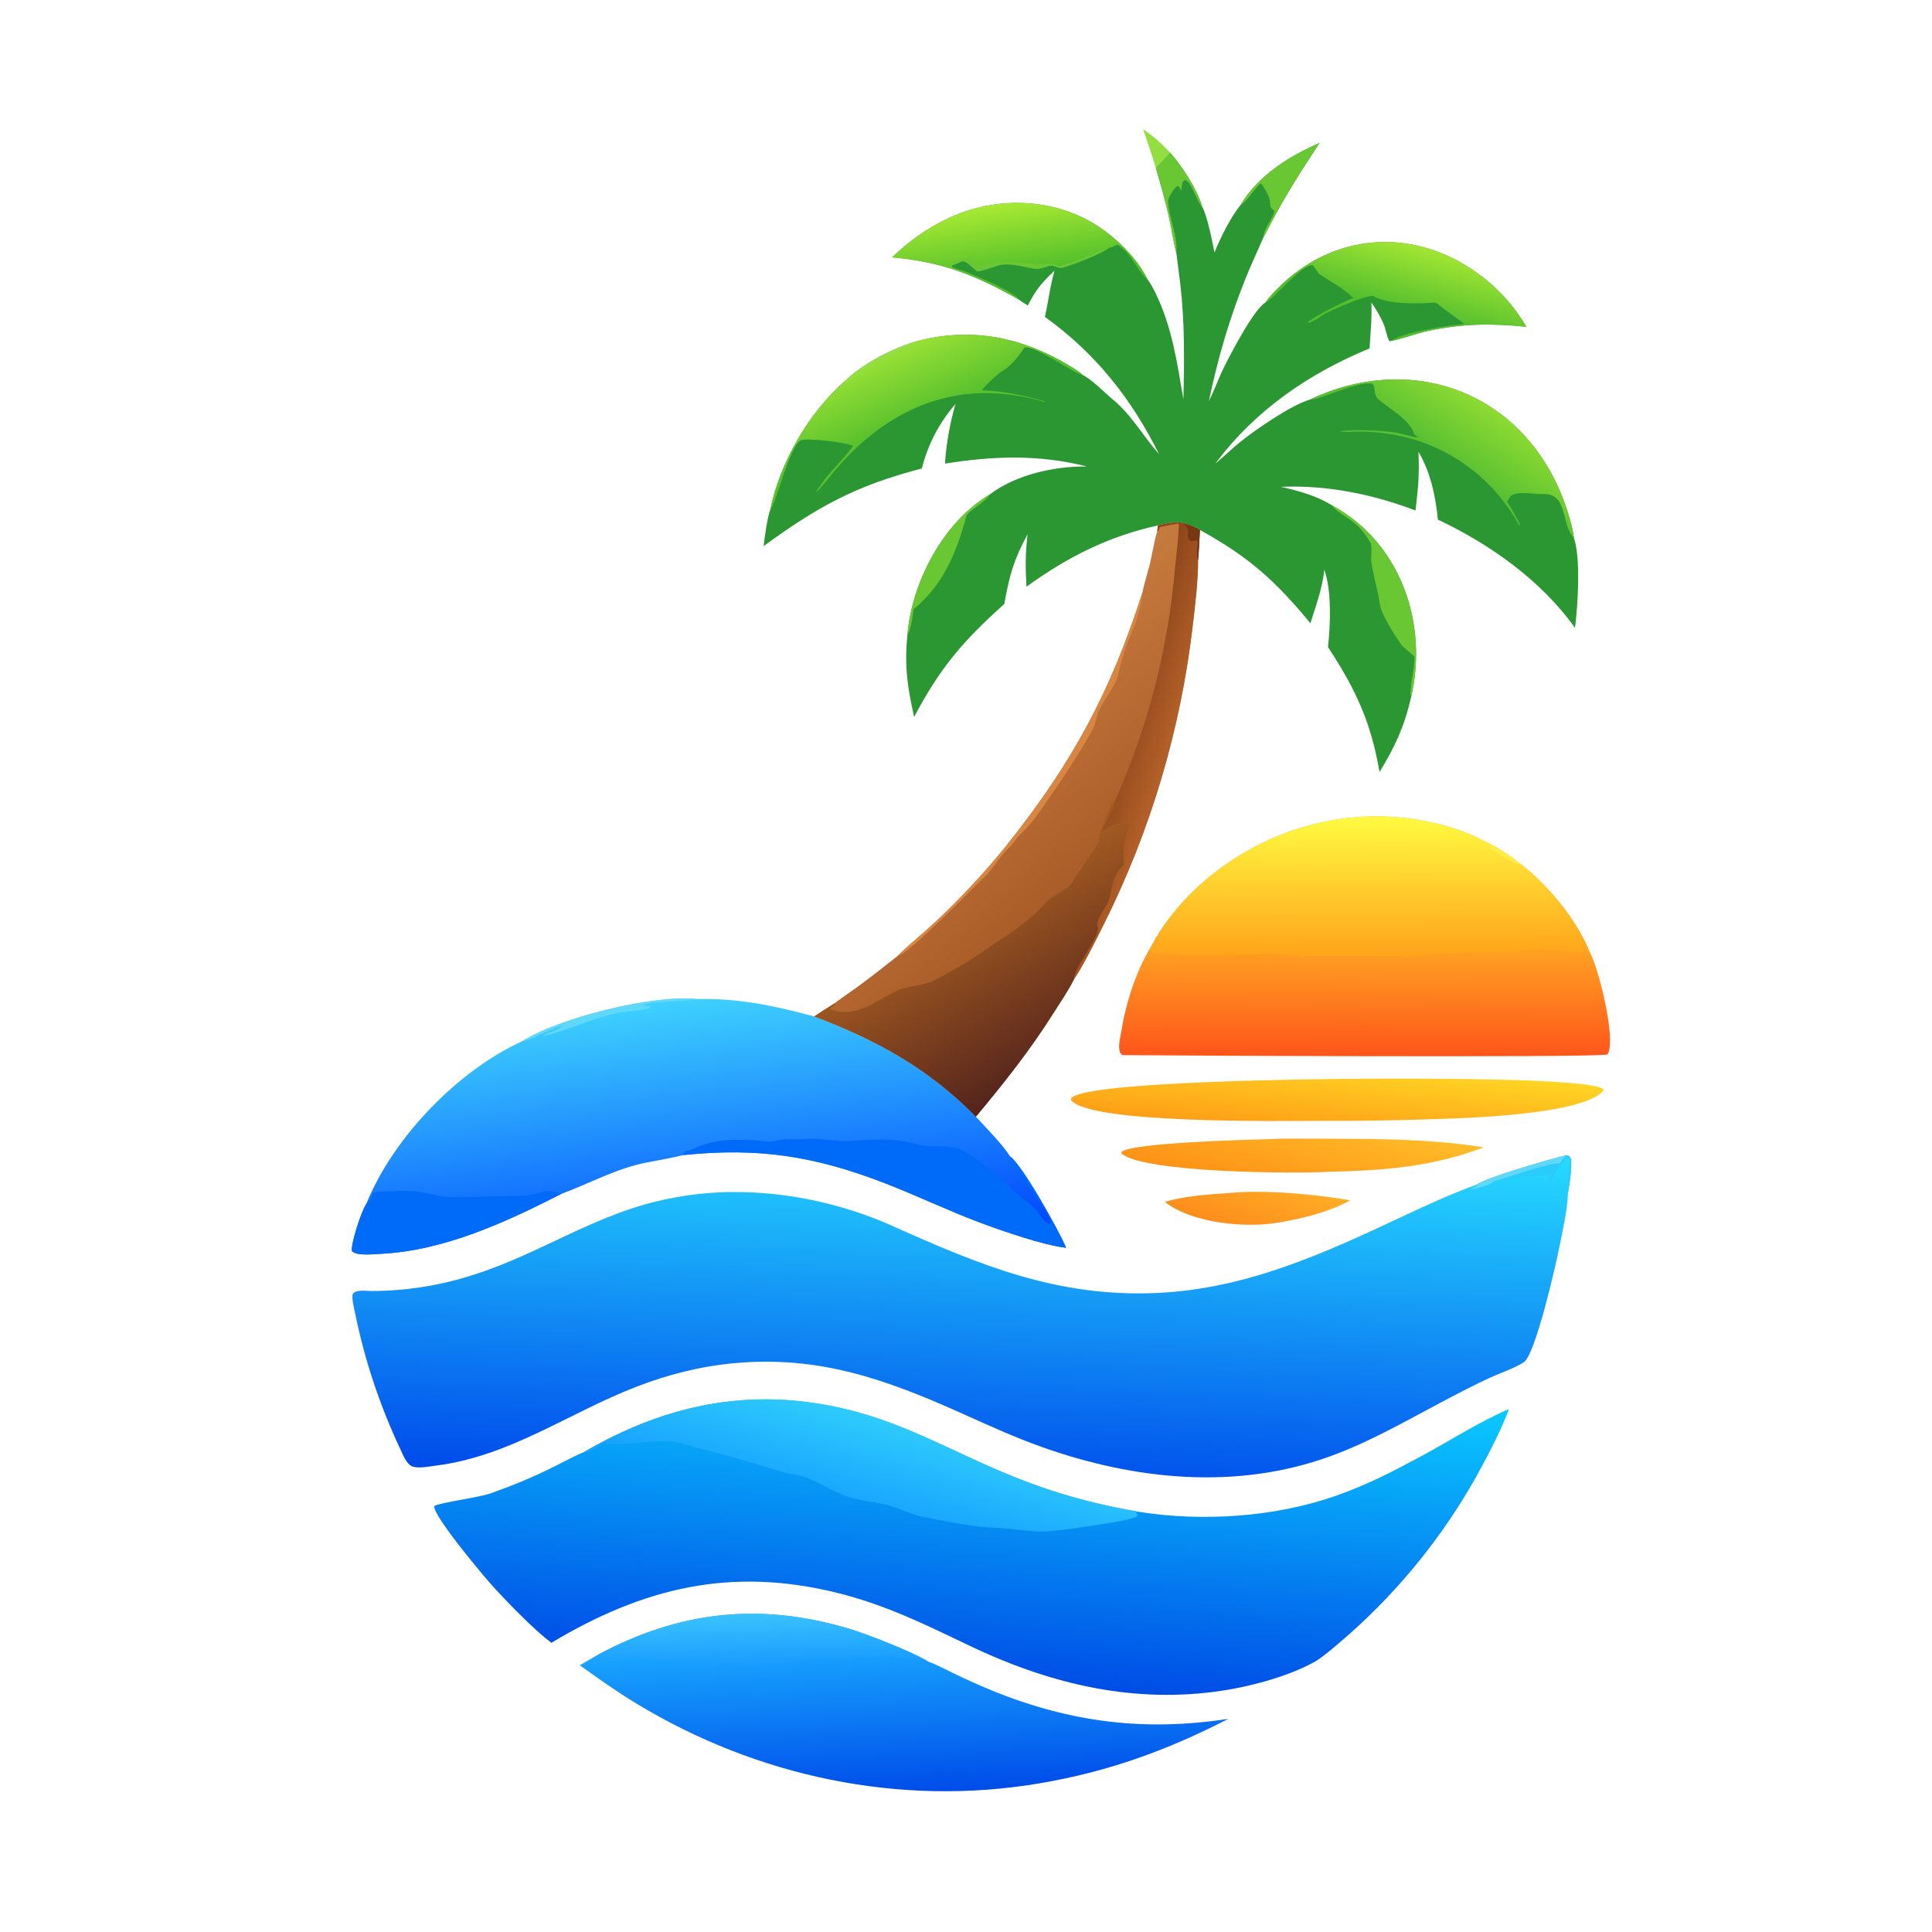
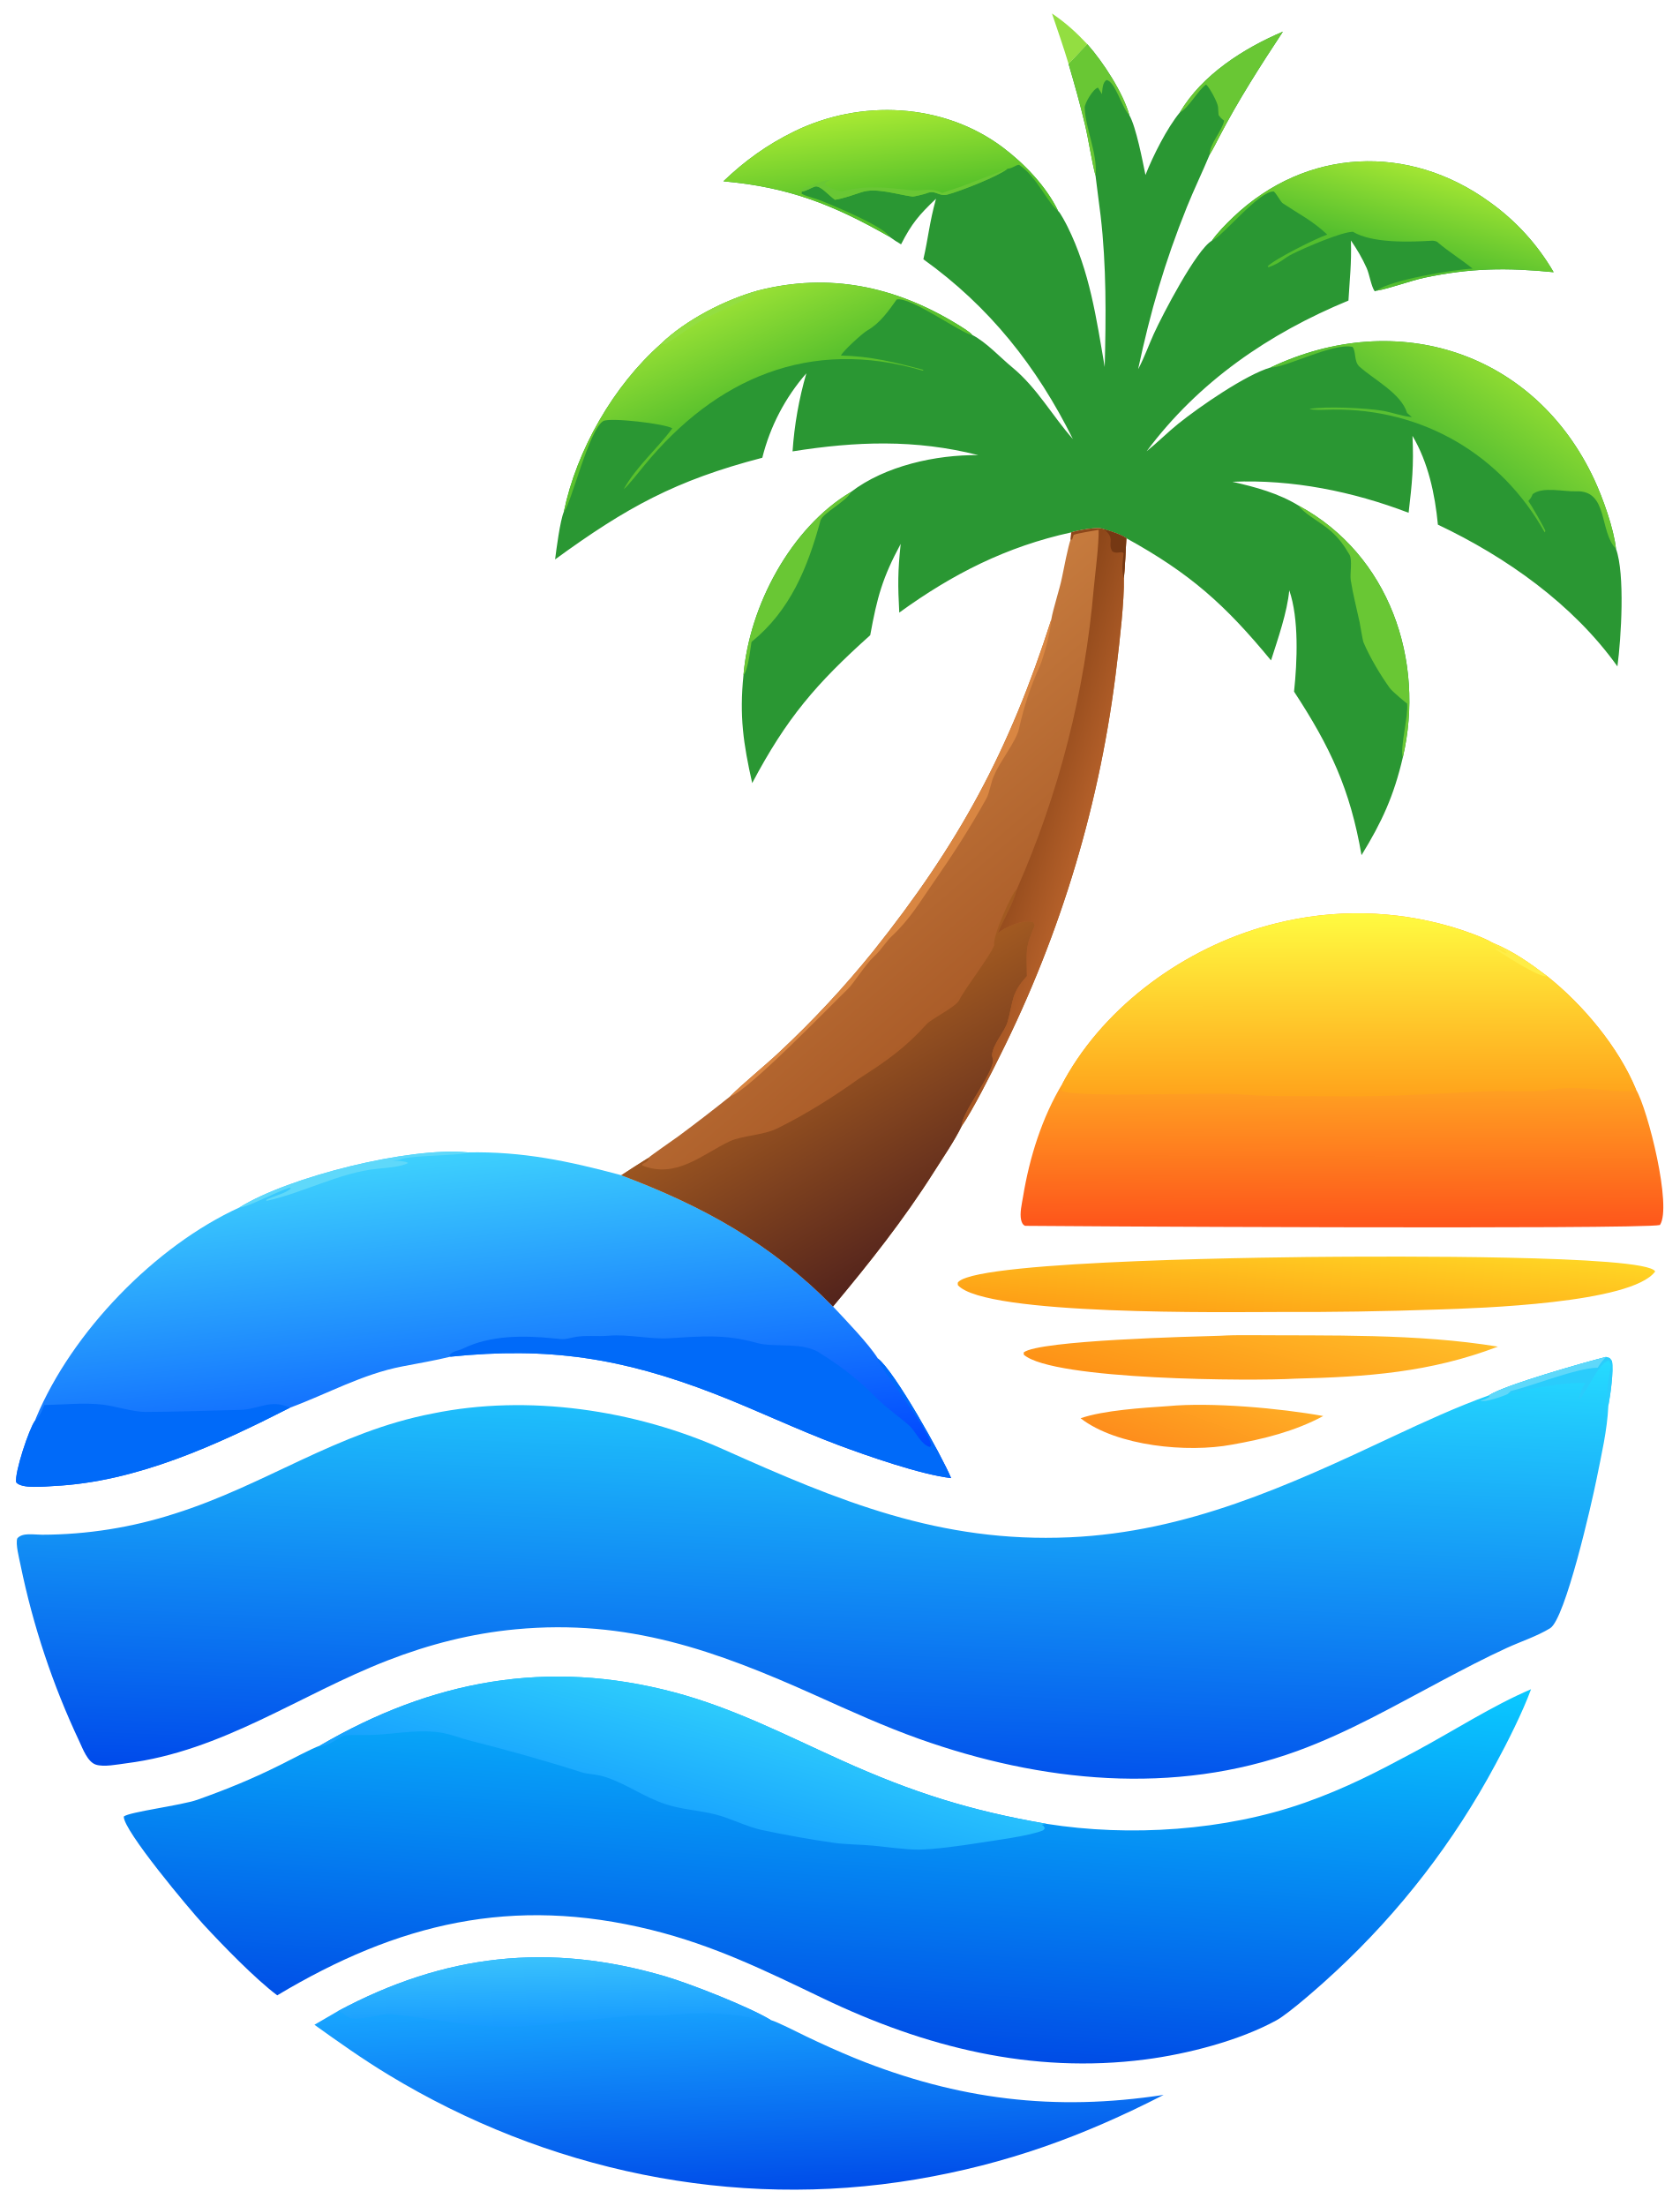
- <svg xmlns="http://www.w3.org/2000/svg" version="1.1" style="display: block;" viewBox="0 0 2048 2048" width="1254" height="1254" preserveAspectRatio="none">
+ <svg xmlns="http://www.w3.org/2000/svg" version="1.1" style="display: block;" viewBox="360 126 1360 1786" width="1360" height="1786" preserveAspectRatio="xMidYMid meet">
  <defs>
    <linearGradient id="Gradient1" gradientUnits="userSpaceOnUse" x1="1320.15" y1="1307.4" x2="1344.4" y2="1241.82">
      <stop class="stop0" offset="0" stop-opacity="1" stop-color="rgb(254,142,28)" />
      <stop class="stop1" offset="1" stop-opacity="1" stop-color="rgb(255,173,37)" />
    </linearGradient>
    <linearGradient id="Gradient2" gradientUnits="userSpaceOnUse" x1="1366.08" y1="1267.91" x2="1390.64" y2="1171.21">
      <stop class="stop0" offset="0" stop-opacity="1" stop-color="rgb(254,147,23)" />
      <stop class="stop1" offset="1" stop-opacity="1" stop-color="rgb(255,189,40)" />
    </linearGradient>
    <linearGradient id="Gradient3" gradientUnits="userSpaceOnUse" x1="1412.61" y1="1200.87" x2="1419.59" y2="1126.61">
      <stop class="stop0" offset="0" stop-opacity="1" stop-color="rgb(254,160,22)" />
      <stop class="stop1" offset="1" stop-opacity="1" stop-color="rgb(255,212,36)" />
    </linearGradient>
    <linearGradient id="Gradient4" gradientUnits="userSpaceOnUse" x1="804.878" y1="1711.78" x2="806.242" y2="1766.17">
      <stop class="stop0" offset="0" stop-opacity="1" stop-color="rgb(57,193,252)" />
      <stop class="stop1" offset="1" stop-opacity="1" stop-color="rgb(23,155,255)" />
    </linearGradient>
    <linearGradient id="Gradient5" gradientUnits="userSpaceOnUse" x1="959.217" y1="1899.17" x2="952.001" y2="1740.58">
      <stop class="stop0" offset="0" stop-opacity="1" stop-color="rgb(0,77,233)" />
      <stop class="stop1" offset="1" stop-opacity="1" stop-color="rgb(24,166,255)" />
    </linearGradient>
    <linearGradient id="Gradient6" gradientUnits="userSpaceOnUse" x1="1189.45" y1="763.942" x2="1242.32" y2="779.92">
      <stop class="stop0" offset="0" stop-opacity="1" stop-color="rgb(141,71,26)" />
      <stop class="stop1" offset="1" stop-opacity="1" stop-color="rgb(179,95,41)" />
    </linearGradient>
    <linearGradient id="Gradient7" gradientUnits="userSpaceOnUse" x1="1121.34" y1="1129.31" x2="1024.75" y2="962.876">
      <stop class="stop0" offset="0" stop-opacity="1" stop-color="rgb(84,36,28)" />
      <stop class="stop1" offset="1" stop-opacity="1" stop-color="rgb(162,90,33)" />
    </linearGradient>
    <linearGradient id="Gradient8" gradientUnits="userSpaceOnUse" x1="1156.14" y1="918.878" x2="1008.73" y2="747.893">
      <stop class="stop0" offset="0" stop-opacity="1" stop-color="rgb(171,93,41)" />
      <stop class="stop1" offset="1" stop-opacity="1" stop-color="rgb(198,123,62)" />
    </linearGradient>
    <linearGradient id="Gradient9" gradientUnits="userSpaceOnUse" x1="1451.01" y1="1014.04" x2="1450.68" y2="866.98">
      <stop class="stop0" offset="0" stop-opacity="1" stop-color="rgb(255,163,27)" />
      <stop class="stop1" offset="1" stop-opacity="1" stop-color="rgb(255,250,64)" />
    </linearGradient>
    <linearGradient id="Gradient10" gradientUnits="userSpaceOnUse" x1="1445.47" y1="1118.09" x2="1445.95" y2="1006.12">
      <stop class="stop0" offset="0" stop-opacity="1" stop-color="rgb(254,86,27)" />
      <stop class="stop1" offset="1" stop-opacity="1" stop-color="rgb(255,161,34)" />
    </linearGradient>
    <linearGradient id="Gradient11" gradientUnits="userSpaceOnUse" x1="761.304" y1="1335.94" x2="730.552" y2="1058.18">
      <stop class="stop0" offset="0" stop-opacity="1" stop-color="rgb(0,71,254)" />
      <stop class="stop1" offset="1" stop-opacity="1" stop-color="rgb(62,209,253)" />
    </linearGradient>
    <linearGradient id="Gradient12" gradientUnits="userSpaceOnUse" x1="939.623" y1="1506.23" x2="915.171" y2="1600.56">
      <stop class="stop0" offset="0" stop-opacity="1" stop-color="rgb(45,203,252)" />
      <stop class="stop1" offset="1" stop-opacity="1" stop-color="rgb(24,163,254)" />
    </linearGradient>
    <linearGradient id="Gradient13" gradientUnits="userSpaceOnUse" x1="1011.39" y1="1779.19" x2="1034.49" y2="1456.89">
      <stop class="stop0" offset="0" stop-opacity="1" stop-color="rgb(0,77,230)" />
      <stop class="stop1" offset="1" stop-opacity="1" stop-color="rgb(10,200,255)" />
    </linearGradient>
    <linearGradient id="Gradient14" gradientUnits="userSpaceOnUse" x1="1496.65" y1="331.938" x2="1515.29" y2="265.198">
      <stop class="stop0" offset="0" stop-opacity="1" stop-color="rgb(83,190,46)" />
      <stop class="stop1" offset="1" stop-opacity="1" stop-color="rgb(161,229,51)" />
    </linearGradient>
    <linearGradient id="Gradient15" gradientUnits="userSpaceOnUse" x1="1069.64" y1="288.822" x2="1059.34" y2="217.224">
      <stop class="stop0" offset="0" stop-opacity="1" stop-color="rgb(85,192,42)" />
      <stop class="stop1" offset="1" stop-opacity="1" stop-color="rgb(167,233,51)" />
    </linearGradient>
    <linearGradient id="Gradient16" gradientUnits="userSpaceOnUse" x1="1537.31" y1="489.423" x2="1576.93" y2="432.103">
      <stop class="stop0" offset="0" stop-opacity="1" stop-color="rgb(89,192,50)" />
      <stop class="stop1" offset="1" stop-opacity="1" stop-color="rgb(140,218,50)" />
    </linearGradient>
    <linearGradient id="Gradient17" gradientUnits="userSpaceOnUse" x1="976.974" y1="440.369" x2="947.348" y2="373.23">
      <stop class="stop0" offset="0" stop-opacity="1" stop-color="rgb(90,193,45)" />
      <stop class="stop1" offset="1" stop-opacity="1" stop-color="rgb(151,224,53)" />
    </linearGradient>
    <linearGradient id="Gradient18" gradientUnits="userSpaceOnUse" x1="1007.49" y1="1577.05" x2="1023.44" y2="1199.99">
      <stop class="stop0" offset="0" stop-opacity="1" stop-color="rgb(0,75,235)" />
      <stop class="stop1" offset="1" stop-opacity="1" stop-color="rgb(38,219,255)" />
    </linearGradient>
  </defs>
-   <path transform="translate(0,0)" fill="rgb(255,255,255)" d="M 0 0 L 2048 0 L 2048 2048 L 0 2048 L 0 0 z" />
  <path transform="translate(0,0)" fill="url(#Gradient18)" d="M 1660.26 1224.59 C 1664.16 1225.78 1662.61 1224.71 1665.11 1227.88 C 1666.7 1235.57 1663.79 1255.96 1662.18 1264.25 C 1661.36 1283.67 1656.46 1304.49 1652.65 1323.56 C 1648.77 1342.98 1627.36 1436.71 1615.08 1444.23 C 1604.48 1450.72 1591.4 1454.96 1580.06 1460.15 C 1562.55 1468.17 1545.31 1477.22 1528.28 1486.23 C 1489.53 1506.74 1451.69 1528.58 1410.34 1543.63 C 1310.54 1579.96 1202.69 1568.87 1104.22 1533.82 C 1075.71 1523.67 1048.05 1511.04 1020.46 1498.65 C 939.324 1462.21 868.219 1436.6 777.723 1445.08 C 741.805 1448.45 707.5 1457.24 673.904 1470.28 C 602.153 1498.13 540.391 1543.74 462.032 1553.61 C 455.344 1554.45 443.977 1556.84 437.483 1554.62 C 430.857 1552.35 426.988 1541.76 424.249 1535.89 C 402.748 1490.32 386.757 1442.36 376.616 1393.01 C 375.588 1387.92 372.41 1375.85 374.007 1371.49 C 378.136 1366.64 386.979 1368.52 394.118 1368.53 C 430.567 1368.43 466.78 1362.68 501.464 1351.47 C 575.025 1328.31 632.611 1285.29 710.33 1270.38 C 787.209 1254.59 873.843 1267.27 945.54 1299.35 C 1039.2 1341.25 1120.92 1375.32 1226.22 1370.61 C 1320.9 1366.37 1402.61 1329.07 1487.44 1289.17 C 1511.76 1277.73 1540.34 1264.64 1565.69 1255.6 C 1578.59 1247.18 1642.87 1229.02 1660.26 1224.59 z" />
  <path transform="translate(0,0)" fill="rgb(42,204,252)" d="M 1660.26 1224.59 C 1664.16 1225.78 1662.61 1224.71 1665.11 1227.88 C 1666.7 1235.57 1663.79 1255.96 1662.18 1264.25 C 1660.54 1255.18 1661.87 1245.05 1663.49 1236.03 C 1664.21 1231.96 1665.08 1231.09 1662.45 1227.52 C 1654.39 1229.42 1645.15 1251.72 1639.25 1258.85 L 1638.27 1258.23 C 1639.28 1253.32 1641.21 1250.15 1643.45 1245.68 C 1631.71 1244.68 1601.51 1249.71 1589.5 1252.54 C 1586.99 1253.13 1585.48 1253.88 1581.64 1254.48 L 1580.71 1254.62 C 1576.68 1256.59 1562.57 1261.46 1558.69 1260.12 C 1561.93 1259 1562.85 1258.75 1565.88 1256.93 L 1565.69 1255.6 C 1578.59 1247.18 1642.87 1229.02 1660.26 1224.59 z" />
  <path transform="translate(0,0)" fill="rgb(95,216,250)" d="M 1660.26 1224.59 C 1657.14 1228.12 1655.97 1229.32 1653.59 1233.31 C 1636.05 1233.63 1602.02 1247.65 1583.28 1252.17 L 1580.71 1254.62 C 1576.68 1256.59 1562.57 1261.46 1558.69 1260.12 C 1561.93 1259 1562.85 1258.75 1565.88 1256.93 L 1565.69 1255.6 C 1578.59 1247.18 1642.87 1229.02 1660.26 1224.59 z" />
  <path transform="translate(0,0)" fill="rgb(42,151,51)" d="M 1315.32 216.947 C 1333.26 186.539 1366.98 165.115 1398.71 151.623 C 1380.37 179.446 1362.62 207.066 1347.25 236.689 C 1344.86 241.3 1342.13 246.76 1339.45 251.113 C 1333.51 265.383 1326.75 279.259 1320.96 293.626 C 1302.87 338.57 1291.57 377.862 1281.49 424.847 L 1282 423.91 C 1286.56 415.33 1290.39 404.613 1294.2 396.26 C 1301.18 380.942 1328.56 328.243 1341.17 320.88 C 1346.13 314 1352.41 307.608 1358.54 301.769 C 1417.55 245.618 1500.67 241.962 1566.34 289.73 C 1587.35 304.745 1604.94 324.053 1617.92 346.375 C 1580.33 342.639 1550.73 342.91 1513.39 350.825 C 1502.33 353.17 1483.93 359.914 1474.78 361.316 L 1473.06 361.857 C 1470.19 357.953 1468.84 348.232 1466.52 343.026 C 1463.02 335.149 1458.66 327.77 1453.79 320.691 C 1454.31 339.895 1452.84 350.986 1451.78 369.335 C 1387.3 395.976 1330.45 434.923 1288.39 491.338 C 1296.84 484.553 1306.01 475.473 1313.83 469.193 C 1331.17 455.255 1368.66 429.321 1388.86 423.453 C 1491.35 374.933 1602.86 411.117 1650.94 514.544 C 1657.73 529.162 1666.63 554.009 1668.39 570.311 C 1675.8 590.629 1672.6 642.589 1669.55 665.531 C 1633.64 615.193 1579.54 576.985 1524.2 550.769 C 1521.83 526.012 1516.4 500.56 1503.62 478.859 C 1504.75 503.447 1503.29 517.04 1500.49 541.157 C 1455.17 523.854 1406.4 513.98 1357.78 516.052 C 1376.77 520.387 1395.07 525.286 1411.8 535.547 C 1484.71 575.139 1514.14 660.586 1495.79 739.24 C 1488.49 770.541 1478.84 791.471 1462.36 818.352 C 1453.12 764.747 1436.88 730.462 1407.73 685.92 C 1410.32 661.907 1411.82 626.766 1403.85 603.928 C 1402.23 621.683 1394.56 643.472 1389.09 660.681 C 1351.8 615.377 1323.46 590.153 1271.95 561.763 C 1267.51 558.633 1258.97 555.932 1253.7 554.436 C 1248.84 552.095 1232.09 555.516 1227.35 557.029 C 1174.82 568.546 1131.23 590.672 1088.09 621.972 C 1086.91 599.412 1086.86 588.958 1089.24 566.358 C 1074.51 593.711 1070.21 609.344 1064.58 640.269 C 1020.68 679.641 996.942 707.265 969.015 760.001 C 961.861 728.118 958.569 705.799 961.959 672.556 C 966.583 617 1000.16 553.219 1048.98 524.308 C 1076.44 503.192 1117.87 494.035 1152.12 494.493 C 1101.24 481.536 1052.93 483.281 1001.7 491.452 C 1003.14 470.039 1006.88 448.844 1012.87 428.236 C 995.718 447.87 983.492 471.306 977.202 496.604 C 906.902 514.894 867.209 536.826 809.442 578.905 C 810.473 570.679 813.435 547.695 816.52 540.332 C 826.903 490.242 856.617 438.48 894.918 404.582 C 915.202 384.983 947.25 368.541 974.356 361.066 C 1031.54 346.61 1084.69 357.872 1134.5 388.204 C 1137.18 389.834 1145.61 394.887 1147.17 397.167 C 1158.63 403.063 1169.74 415.317 1179.69 423.501 C 1199.56 439.841 1212.26 463.008 1228.66 481.446 C 1199.49 422.708 1161.05 374.19 1107.61 335.902 C 1111.68 318.139 1112.48 306.229 1117.84 286.906 C 1104.01 300.114 1098.23 306.815 1089.55 323.819 C 1085.88 321.658 1083.55 320.151 1080.12 317.635 C 1034.58 291.651 998.395 277.454 945.694 272.775 C 963.236 256.028 980.98 243.247 1002.92 232.48 C 1056.58 206.138 1123.7 209.079 1172.09 245.47 C 1189.54 258.599 1207.15 277.007 1216.73 296.837 C 1218.39 297.953 1223.25 307.31 1224.28 309.388 C 1242.34 345.714 1247.66 383.663 1254.43 423.122 C 1255.5 382.355 1255.87 341.076 1251.1 300.503 C 1249.84 289.77 1248.24 279.092 1247.02 268.356 C 1243.82 256.076 1241.51 239.821 1238.43 226.777 C 1234.39 209.716 1230.11 194.652 1225.2 177.839 C 1225.5 177.341 1239.22 163.1 1240.41 161.844 C 1253.2 176.294 1269.16 200.778 1274.44 219.362 C 1279.88 228.931 1285.1 256.306 1287.43 267.658 C 1293.58 252.04 1304.88 229.591 1315.32 216.947 z" />
  <path transform="translate(0,0)" fill="url(#Gradient17)" d="M 974.356 361.066 C 1031.54 346.61 1084.69 357.872 1134.5 388.204 C 1137.18 389.834 1145.61 394.887 1147.17 397.167 C 1139.85 397.089 1097.05 365.616 1085.97 368.506 C 1079.41 377.742 1072.47 387.699 1062.41 393.416 C 1058.31 395.742 1042.39 410.309 1040.88 413.855 C 1064.94 414.363 1084.94 419.363 1107.8 425.521 L 1107.06 426.096 C 1015.5 398.964 939.363 432.467 881.619 502.844 C 878.734 506.359 867.784 520.229 864.957 522.083 C 875.602 503.169 892.155 489.423 904.314 472.81 C 898.932 469.058 853.732 463.781 848.437 466.898 C 836.68 473.819 822.216 534.95 816.52 540.332 C 826.903 490.242 856.617 438.48 894.918 404.582 C 915.202 384.983 947.25 368.541 974.356 361.066 z" />
  <path transform="translate(0,0)" fill="rgb(147,222,65)" d="M 974.356 361.066 C 972.253 363.109 968.111 365.669 967.703 366.232 L 968.05 366.195 C 956.131 372.22 943.996 377.033 932.207 383.228 C 920.594 389.329 910.329 397.29 899.355 404.37 C 897.588 404.455 896.109 404.525 894.918 404.582 C 915.202 384.983 947.25 368.541 974.356 361.066 z" />
  <path transform="translate(0,0)" fill="url(#Gradient16)" d="M 1388.86 423.453 C 1491.35 374.933 1602.86 411.117 1650.94 514.544 C 1657.73 529.162 1666.63 554.009 1668.39 570.311 C 1654.55 556.341 1662.46 522.578 1635.85 523.769 C 1626.46 524.189 1608.96 519.708 1600.92 526.081 C 1599.79 528.799 1599.39 529.408 1597.43 531.603 C 1599.52 534.391 1610 552.556 1611.24 555.869 L 1610.66 557.03 C 1575.47 493.89 1511.65 456.698 1438.99 457.595 C 1435.77 457.635 1422.26 458.321 1420.36 457.045 C 1433.91 454.845 1464.96 456.246 1479.25 458.522 C 1485.87 459.575 1496.51 463.332 1503.12 463.655 L 1499.21 460.331 C 1494.54 444.523 1472.04 433.141 1460.61 422.757 C 1456.06 418.629 1458.08 410.213 1455.02 406.848 C 1439.13 403.293 1400.28 424.128 1388.86 423.453 z" />
  <path transform="translate(0,0)" fill="url(#Gradient15)" d="M 945.694 272.775 C 963.236 256.028 980.98 243.247 1002.92 232.48 C 1056.58 206.138 1123.7 209.079 1172.09 245.47 C 1189.54 258.599 1207.15 277.007 1216.73 296.837 C 1208 290.151 1199.53 269.086 1185.11 259.451 C 1181.97 259.668 1180.51 262.096 1175.69 262.674 C 1168.19 268.71 1137.53 280.778 1127.2 283.486 C 1119.77 285.433 1117.81 279.256 1109.83 282.611 C 1108.8 283.042 1099.93 285.305 1098.75 285.152 C 1086.92 283.613 1069.48 277.68 1057.7 281.535 C 1051.2 283.658 1042.93 286.708 1036.04 287.744 C 1031.09 284.394 1024.13 275.683 1019.74 277.052 C 1016.76 277.978 1013.41 280.402 1009.17 281.163 L 1009.07 282.889 C 1014.15 285.523 1020.02 286.525 1025.05 288.546 C 1035.47 292.728 1076 309.554 1080.12 317.635 C 1034.58 291.651 998.395 277.454 945.694 272.775 z" />
  <path transform="translate(0,0)" fill="rgb(105,199,52)" d="M 1122.93 282.274 C 1126.23 280.805 1134.28 278.504 1138.48 276.94 L 1175.69 262.674 C 1168.19 268.71 1137.53 280.778 1127.2 283.486 C 1119.77 285.433 1117.81 279.256 1109.83 282.611 C 1108.8 283.042 1099.93 285.305 1098.75 285.152 C 1086.92 283.613 1069.48 277.68 1057.7 281.535 C 1051.2 283.658 1042.93 286.708 1036.04 287.744 C 1031.09 284.394 1024.13 275.683 1019.74 277.052 C 1016.76 277.978 1013.41 280.402 1009.17 281.163 C 1009.34 279.842 1009.57 279.464 1010.02 278.197 C 1015.69 276.597 1028.33 271.571 1032.26 271.475 C 1030.04 272.775 1028.66 273.028 1027.7 274.926 C 1030.03 277.85 1039.97 281.387 1042.25 280.8 C 1061.28 275.909 1077.37 277.789 1096.67 279.895 C 1106.93 281.015 1112.74 277.263 1122.93 282.274 z" />
  <path transform="translate(0,0)" fill="url(#Gradient14)" d="M 1341.17 320.88 C 1346.13 314 1352.41 307.608 1358.54 301.769 C 1417.55 245.618 1500.67 241.962 1566.34 289.73 C 1587.35 304.745 1604.94 324.053 1617.92 346.375 C 1580.33 342.639 1550.73 342.91 1513.39 350.825 C 1502.33 353.17 1483.93 359.914 1474.78 361.316 C 1484.87 352.72 1537.63 344.106 1552.29 343.483 C 1542.76 335.748 1533.49 330.213 1524.31 322.43 C 1523.6 321.343 1520.91 320.794 1519.49 320.879 C 1501.61 321.955 1471.1 323.105 1455.35 313.638 C 1445.58 313.911 1416.12 326.737 1406.34 331.62 C 1399.18 335.195 1397.32 338.68 1387.06 342.365 L 1386.35 341.677 C 1391.41 336.03 1426.53 318.507 1434.63 315.928 C 1422.36 304.498 1412.54 299.838 1398.72 290.682 C 1396.75 289.381 1394.17 283.68 1391.37 281.004 C 1379.24 280.478 1350.13 317.362 1341.17 320.88 z" />
  <path transform="translate(0,0)" fill="rgb(105,199,52)" d="M 1411.8 535.547 C 1484.71 575.139 1514.14 660.586 1495.79 739.24 C 1493.34 731.35 1500.46 705.579 1499.27 695.608 C 1499.3 695.834 1487.31 685.948 1485.29 683.13 C 1477.61 672.452 1469.25 658.407 1464.09 646.401 C 1463.18 644.29 1461.5 632.935 1460.81 629.727 C 1458.39 618.37 1455.44 607.266 1453.65 595.815 C 1452.85 590.691 1455.1 579.26 1452.63 575.083 C 1448.21 567.59 1444.24 561.949 1437.5 555.951 C 1430.23 549.473 1419.02 543.843 1412.54 536.927 C 1412.3 536.467 1412.05 536.007 1411.8 535.547 z" />
  <path transform="translate(0,0)" fill="rgb(105,199,52)" d="M 961.959 672.556 C 966.583 617 1000.16 553.219 1048.98 524.308 C 1046.09 531.398 1025.92 541.52 1024.34 547.346 C 1013.98 585.33 999.941 620.196 968.519 645.652 C 968.128 645.968 966.2 668.182 961.959 672.556 z" />
  <path transform="translate(0,0)" fill="rgb(105,199,52)" d="M 1315.32 216.947 C 1333.26 186.539 1366.98 165.115 1398.71 151.623 C 1380.37 179.446 1362.62 207.066 1347.25 236.689 C 1344.86 241.3 1342.13 246.76 1339.45 251.113 C 1339 242.958 1349.51 232.077 1351.12 223.693 C 1348.59 221.704 1348.56 221.735 1346.64 219.172 L 1346.5 217.463 C 1346.39 216.229 1346.29 213.592 1346.19 212.568 C 1345.77 208.661 1339.22 196.658 1336.49 194.401 C 1329.92 199.126 1321.79 214.135 1315.32 216.947 z" />
  <path transform="translate(0,0)" fill="rgb(105,199,52)" d="M 1240.41 161.844 C 1253.2 176.294 1269.16 200.778 1274.44 219.362 C 1268.32 213.316 1262.83 191.707 1255.92 190.81 C 1252.57 192.72 1252.58 198.543 1252.21 202.182 L 1248.99 196.959 C 1244.97 197.868 1238.08 209.861 1238.21 213.166 C 1238.92 230.692 1248.63 249.923 1247.07 267.662 L 1247.02 268.356 C 1243.82 256.076 1241.51 239.821 1238.43 226.777 C 1234.39 209.716 1230.11 194.652 1225.2 177.839 C 1225.5 177.341 1239.22 163.1 1240.41 161.844 z" />
  <path transform="translate(0,0)" fill="url(#Gradient13)" d="M 618.863 1539.36 C 709.767 1486.29 803.244 1468.89 905.763 1496.07 C 953.815 1508.81 996.387 1530.93 1041.5 1551.28 C 1099.05 1577.24 1145.67 1591.98 1207.28 1602.58 C 1274.64 1613.26 1351.88 1608.25 1416.44 1585.48 C 1449.65 1573.76 1474.78 1560.65 1505.51 1544.19 C 1536.05 1527.82 1568.28 1506.97 1599.62 1493.61 C 1592.92 1511.94 1580.25 1537.16 1570.85 1554.4 C 1537.28 1617.03 1493.58 1673.68 1441.52 1722.05 C 1432.07 1730.99 1404.06 1755.82 1393.7 1761.54 C 1363.45 1778.21 1321.04 1789.01 1287.22 1793.38 C 1195.22 1805.26 1108.73 1783.43 1026.03 1743.73 C 979.48 1721.38 937.989 1701.02 887.512 1688.51 C 774.812 1660.56 681.981 1683.07 584.458 1741.44 C 566.43 1727.91 540.261 1700.87 524.865 1684.22 C 513.302 1671.71 459.651 1607.68 460.221 1596.67 C 464.834 1592.87 506.841 1587.71 519.913 1583.07 C 543.838 1574.57 564.623 1566.05 587.558 1554.58 C 594.667 1551.03 612.801 1541.41 618.863 1539.36 z" />
  <path transform="translate(0,0)" fill="url(#Gradient12)" d="M 618.863 1539.36 C 709.767 1486.29 803.244 1468.89 905.763 1496.07 C 953.815 1508.81 996.387 1530.93 1041.5 1551.28 C 1099.05 1577.24 1145.67 1591.98 1207.28 1602.58 L 1203.4 1603.37 C 1205.68 1604.81 1204.76 1603.93 1205.95 1606.28 L 1204.66 1607.8 C 1194.29 1612.36 1164.4 1616.14 1152.2 1618.1 C 1138.39 1620.31 1116.81 1623.33 1103.37 1623.47 C 1094.2 1623.57 1076.37 1621.15 1066.51 1620.22 C 1057.56 1619.38 1044.27 1619.23 1035.85 1618.06 C 1016.73 1615.4 995.357 1611.54 976.455 1607.5 C 964.996 1605.04 951.166 1597.98 939.425 1595.02 C 925.836 1591.6 912.391 1591.1 899.017 1586.72 C 881.547 1581.01 868.846 1571.19 851.344 1565.07 C 842.762 1562.08 836.412 1562.64 830.963 1560.89 C 801.164 1551.31 770.519 1542.83 740.193 1535.13 C 733.938 1533.54 725.075 1530.28 719.296 1529.16 C 701.772 1525.78 683.246 1529.28 665.675 1530.44 C 657.964 1530.94 647.153 1530.31 639.854 1530.9 C 635.289 1531.27 626.233 1540.5 618.863 1539.36 z" />
  <path transform="translate(0,0)" fill="url(#Gradient11)" d="M 553.879 1103.57 C 593.603 1078.71 691.982 1054.27 738.6 1058.99 C 783.32 1058.08 820.473 1066.07 863.076 1077.46 C 929.108 1102.36 984.257 1132.6 1034.45 1183.77 C 1044.21 1194.18 1063.39 1214.01 1070.79 1225.87 C 1084.3 1236.06 1122.42 1304.34 1130.07 1322.67 C 1105.73 1319.92 1061.97 1304.61 1038.69 1295.91 C 1005.41 1283.47 971.765 1267.29 938.459 1254.39 C 863.525 1225.38 804.012 1216.23 724.741 1224.39 C 712.33 1227.43 698.432 1229.82 685.753 1232.26 C 653.314 1238.5 625.119 1254.49 594.832 1265.67 C 535.768 1295.72 470.599 1325.87 403.507 1329.09 C 396.354 1329.43 377.504 1331.62 373.09 1326.09 C 371.709 1318.26 383.684 1282.27 388.378 1276.16 C 388.626 1275.46 388.874 1274.77 389.122 1274.07 C 418.122 1204.42 485.691 1134.65 553.879 1103.57 z" />
  <path transform="translate(0,0)" fill="rgb(0,106,249)" d="M 724.741 1224.39 L 723.602 1223.19 C 727.581 1219.27 730.345 1220.02 734.861 1217.83 C 757.246 1206.94 783.406 1207.17 807.646 1209.5 C 815.816 1210.28 815.898 1210.76 824.116 1208.77 C 833.184 1206.7 843.723 1208.24 853.01 1207.41 C 868.174 1206.05 886.67 1210.37 901.416 1209.49 C 928.061 1207.9 946.89 1205.93 973.099 1213.34 C 987.13 1217.3 1011.2 1211.85 1024.96 1222.2 C 1040.71 1231.87 1056.33 1244.22 1069.29 1257.43 C 1077.43 1265.73 1087.16 1272.27 1095.89 1279.91 C 1101.58 1284.9 1105.38 1295.39 1112.81 1297.51 L 1113.9 1296.28 C 1112.58 1282.58 1070.09 1231.17 1070.79 1225.87 C 1084.3 1236.06 1122.42 1304.34 1130.07 1322.67 C 1105.73 1319.92 1061.97 1304.61 1038.69 1295.91 C 1005.41 1283.47 971.765 1267.29 938.459 1254.39 C 863.525 1225.38 804.012 1216.23 724.741 1224.39 z" />
  <path transform="translate(0,0)" fill="rgb(0,106,249)" d="M 395.949 1263.53 C 411.393 1263.28 427.982 1261.39 443.478 1263.25 C 453.419 1264.44 467.734 1269.13 477.769 1269.12 C 502.981 1269.08 528.456 1268.01 553.661 1267.5 C 570.292 1267.17 578.352 1258.34 594.832 1265.67 C 535.768 1295.72 470.599 1325.87 403.507 1329.09 C 396.354 1329.43 377.504 1331.62 373.09 1326.09 C 371.709 1318.26 383.684 1282.27 388.378 1276.16 C 392.649 1272.4 393.569 1268.85 395.949 1263.53 z" />
  <path transform="translate(0,0)" fill="rgb(95,216,250)" d="M 553.879 1103.57 C 593.603 1078.71 691.982 1054.27 738.6 1058.99 C 734.686 1061.75 691.195 1061.23 684.014 1064.77 C 682.849 1065.34 679.114 1065.57 677.571 1065.65 C 680.931 1065.87 688.069 1065.85 690.475 1067.54 C 685.148 1070.71 671.958 1071.6 665.383 1072.26 C 634.714 1075.35 604.941 1092.05 575.539 1098.29 L 575.875 1097.23 C 582.855 1093.8 591.237 1092.23 595.482 1088.19 L 594.66 1087.46 C 584.504 1090.56 560.3 1103.6 553.879 1103.57 z" />
  <path transform="translate(0,0)" fill="url(#Gradient10)" d="M 1220.41 1002.94 C 1221.91 1000.12 1223.48 997.332 1225.11 994.577 C 1260.81 934.637 1325.69 890.163 1393.11 873.565 C 1440.02 861.782 1489.23 862.782 1535.63 876.462 C 1544.37 879.023 1560.77 884.666 1568.62 889.387 C 1585.15 896.117 1598.83 905.871 1612.9 916.518 C 1641.73 939.472 1670.54 973.828 1684.66 1008.17 C 1694.24 1024.29 1713.97 1103.21 1703.96 1117.77 C 1688.62 1121.55 1190.51 1118.66 1190 1118.45 C 1188.05 1117.65 1187.21 1115.65 1186.77 1113.74 C 1185.48 1108.15 1187.37 1100.6 1188.3 1094.94 C 1193.49 1063.22 1203.65 1030.6 1220.41 1002.94 z" />
  <path transform="translate(0,0)" fill="url(#Gradient9)" d="M 1220.41 1002.94 C 1221.91 1000.12 1223.48 997.332 1225.11 994.577 C 1260.81 934.637 1325.69 890.163 1393.11 873.565 C 1440.02 861.782 1489.23 862.782 1535.63 876.462 C 1544.37 879.023 1560.77 884.666 1568.62 889.387 C 1585.15 896.117 1598.83 905.871 1612.9 916.518 C 1641.73 939.472 1670.54 973.828 1684.66 1008.17 L 1683.04 1009.38 C 1657.93 1010.48 1637.76 1003.46 1610.69 1009.02 C 1594.11 1009.98 1576.12 1008.71 1559.69 1009.62 C 1516.6 1012 1474.35 1014.26 1431.23 1013.53 C 1409.27 1013.15 1385.22 1013.99 1362.99 1011.89 C 1343.11 1010.02 1229.58 1015.16 1219.55 1009.02 L 1220.41 1002.94 z" />
  <path transform="translate(0,0)" fill="rgb(255,237,71)" d="M 1568.62 889.387 C 1585.15 896.117 1598.83 905.871 1612.9 916.518 C 1605.01 917.184 1578.38 899.142 1570.3 894.306 C 1575.66 893.68 1574.16 896.727 1580.18 897.776 C 1577.49 893.963 1573.77 895.345 1568.62 889.387 z" />
  <path transform="translate(0,0)" fill="url(#Gradient8)" d="M 1227.35 557.029 C 1232.09 555.516 1248.84 552.095 1253.7 554.436 C 1258.97 555.932 1267.51 558.633 1271.95 561.763 C 1271.36 572.143 1270.96 583.94 1269.95 594.184 C 1270.41 612.077 1266.41 645.998 1264.25 663.925 C 1251.36 774.218 1219.34 881.418 1169.62 980.711 C 1162.84 994.507 1147.31 1025.32 1138.54 1037.85 C 1133.07 1049.21 1123.09 1063.84 1116.33 1074.52 C 1091.68 1113.5 1063.96 1148.45 1034.45 1183.77 C 984.257 1132.6 929.108 1102.36 863.076 1077.46 C 870.266 1072.74 877.511 1068.09 884.809 1063.54 C 886.716 1061.64 905.804 1048.45 909.365 1045.84 C 923.477 1035.39 937.389 1024.67 951.093 1013.69 C 961.097 1003.58 979.437 988.681 990.878 977.927 C 1018.04 952.575 1043.39 925.353 1066.75 896.46 C 1136.95 808.49 1177.17 733.793 1211.17 627.612 C 1212.56 619.111 1217.99 602.918 1219.88 593.359 C 1221.19 586.76 1224.85 568.252 1226.81 562.829 L 1227.35 557.029 z" />
  <path transform="translate(0,0)" fill="url(#Gradient7)" d="M 884.809 1063.54 L 885.224 1064.39 C 884.108 1066.81 882.974 1066.75 880.096 1068.4 L 879.979 1069.6 C 907.588 1080.58 928.651 1060.49 950.852 1050.01 C 960.914 1045.27 978.004 1045.26 989.814 1039.36 C 1013.34 1027.61 1034.41 1014.33 1055.79 999.054 C 1077.26 985.422 1093.13 974.224 1110.19 955.222 C 1114.26 950.688 1133.78 941.324 1136.57 935.831 C 1142.12 924.906 1161.52 900.48 1164.96 891.292 C 1163.35 884.197 1179.13 849.143 1183.43 845.632 C 1179.53 859.675 1173.12 868.695 1167.91 881.528 C 1173.26 876.56 1189.94 869.56 1196.69 872.749 L 1197.88 875.183 C 1189.77 893.611 1191.27 895.475 1191.46 916.27 C 1178.53 930.342 1180.69 935.962 1175.73 953.535 C 1173.62 960.997 1163.75 971.51 1163.24 980.077 C 1163.17 980.775 1164.13 984.374 1164.11 984.533 C 1163.06 997.04 1138.37 1027.06 1138.54 1037.85 C 1133.07 1049.21 1123.09 1063.84 1116.33 1074.52 C 1091.68 1113.5 1063.96 1148.45 1034.45 1183.77 C 984.257 1132.6 929.108 1102.36 863.076 1077.46 C 870.266 1072.74 877.511 1068.09 884.809 1063.54 z" />
  <path transform="translate(0,0)" fill="url(#Gradient6)" d="M 1227.35 557.029 C 1232.09 555.516 1248.84 552.095 1253.7 554.436 C 1258.97 555.932 1267.51 558.633 1271.95 561.763 C 1271.36 572.143 1270.96 583.94 1269.95 594.184 C 1270.41 612.077 1266.41 645.998 1264.25 663.925 C 1251.36 774.218 1219.34 881.418 1169.62 980.711 C 1162.84 994.507 1147.31 1025.32 1138.54 1037.85 C 1138.37 1027.06 1163.06 997.04 1164.11 984.533 C 1164.13 984.374 1163.17 980.775 1163.24 980.077 C 1163.75 971.51 1173.62 960.997 1175.73 953.535 C 1180.69 935.962 1178.53 930.342 1191.46 916.27 C 1191.27 895.475 1189.77 893.611 1197.88 875.183 L 1196.69 872.749 C 1189.94 869.56 1173.26 876.56 1167.91 881.528 C 1173.12 868.695 1179.53 859.675 1183.43 845.632 C 1217.41 768.456 1238.4 686.201 1245.58 602.185 C 1246.84 589 1249.74 567.5 1249.51 554.965 C 1245.19 555.729 1232.75 557.681 1229.32 559 L 1227.99 562.951 L 1226.81 562.829 L 1227.35 557.029 z" />
  <path transform="translate(0,0)" fill="rgb(117,56,19)" d="M 1253.7 554.436 C 1258.97 555.932 1267.51 558.633 1271.95 561.763 C 1271.36 572.143 1270.96 583.94 1269.95 594.184 C 1267.92 586.564 1268.95 581.766 1269.73 573.952 L 1268.62 573.016 C 1265.54 573.312 1263.15 574 1260.63 572.463 C 1256.27 565.492 1263.6 562.058 1253.7 554.436 z" />
  <path transform="translate(0,0)" fill="rgb(217,134,66)" d="M 1066.75 896.46 C 1136.95 808.49 1177.17 733.793 1211.17 627.612 C 1211.03 635.675 1205.21 657.871 1201.59 665.942 C 1193.82 683.278 1189.27 697.344 1185 716.073 C 1182.63 726.473 1169.46 742.658 1165.23 753.074 C 1162.2 758.717 1161.51 767.327 1158.5 772.751 C 1145.51 796.126 1131.28 818.236 1116.02 840.134 C 1104.86 856.15 1096.71 870.275 1082.16 883.814 C 1077.84 887.841 1073.62 894.598 1068.98 899.1 C 1068.46 899.608 1067.93 900.106 1067.4 900.593 C 1059.96 907.749 1051.36 922.046 1046.11 927.048 C 1031.63 940.861 965.651 1009.46 951.093 1013.69 C 961.097 1003.58 979.437 988.681 990.878 977.927 C 1018.04 952.575 1043.39 925.353 1066.75 896.46 z" />
  <path transform="translate(0,0)" fill="url(#Gradient5)" d="M 633.588 1754.22 C 719.696 1708.1 804.367 1698.19 899.281 1726.28 C 919.208 1732.17 966.672 1750.79 984.149 1761.47 C 989.609 1763.04 1006.24 1771.55 1011.79 1774.23 C 1025.36 1780.79 1039.12 1786.94 1053.05 1792.68 C 1135.86 1825.98 1213.77 1835.55 1302.14 1822.05 C 1236.55 1855.72 1174.51 1878.17 1101.65 1890.46 C 953.52 1915.45 802.194 1883.31 674.239 1805.6 C 653.08 1792.75 634.726 1779.68 614.578 1765.28 L 633.588 1754.22 z" />
  <path transform="translate(0,0)" fill="url(#Gradient4)" d="M 633.588 1754.22 C 719.696 1708.1 804.367 1698.19 899.281 1726.28 C 919.208 1732.17 966.672 1750.79 984.149 1761.47 C 980.598 1761.62 971.104 1760.13 967.452 1759.41 C 944.87 1754.94 924.827 1755.36 902.112 1757.29 C 892.015 1758.15 880.76 1757 870.125 1758.01 L 814.298 1763.63 C 803.347 1764.83 792.799 1766 781.878 1766.67 C 746.626 1768.83 711.785 1760.27 676.95 1756.71 C 671.255 1756.13 658.095 1759.66 651.364 1760.21 C 639.132 1761.2 642.109 1756.89 633.588 1754.22 z" />
  <path transform="translate(0,0)" fill="url(#Gradient3)" d="M 1442.68 1143.49 C 1474.08 1143.37 1693.49 1141.65 1700.12 1155.39 C 1681.24 1181.27 1556.83 1185.15 1524.18 1186.2 C 1480.97 1187.72 1437.74 1188.38 1394.5 1188.19 C 1355.2 1188.23 1157.34 1191.39 1135.51 1166.43 C 1135.51 1164.49 1135.06 1164.66 1136.25 1163.56 C 1155.25 1146.06 1400.25 1143.71 1442.68 1143.49 z" />
  <path transform="translate(0,0)" fill="url(#Gradient2)" d="M 1347.81 1207.45 C 1355.09 1207.01 1363.01 1206.9 1370.34 1206.96 C 1436.74 1207.49 1507.27 1205.51 1572.81 1216.25 C 1517.78 1237.19 1466.88 1240.73 1408.37 1242.19 C 1375.08 1244.18 1212.75 1243.58 1188.92 1222.79 L 1188.83 1220.95 C 1201.14 1211.07 1325.83 1208.07 1347.81 1207.45 z" />
  <path transform="translate(0,0)" fill="url(#Gradient1)" d="M 1305.55 1264.42 C 1340.65 1261.07 1396.56 1266.11 1431.37 1272.43 C 1408.24 1284.86 1382.92 1291.14 1357.26 1295.63 C 1321.65 1302.29 1264.32 1296.99 1234.89 1274.24 C 1253.45 1267.77 1285.51 1265.77 1305.55 1264.42 z" />
  <path transform="translate(0,0)" fill="rgb(147,222,65)" d="M 1211.73 136.917 C 1222.98 144.558 1231.18 152.038 1240.41 161.844 C 1239.22 163.1 1225.5 177.341 1225.2 177.839 C 1221.11 164.213 1216.29 150.428 1211.73 136.917 z" />
</svg>
